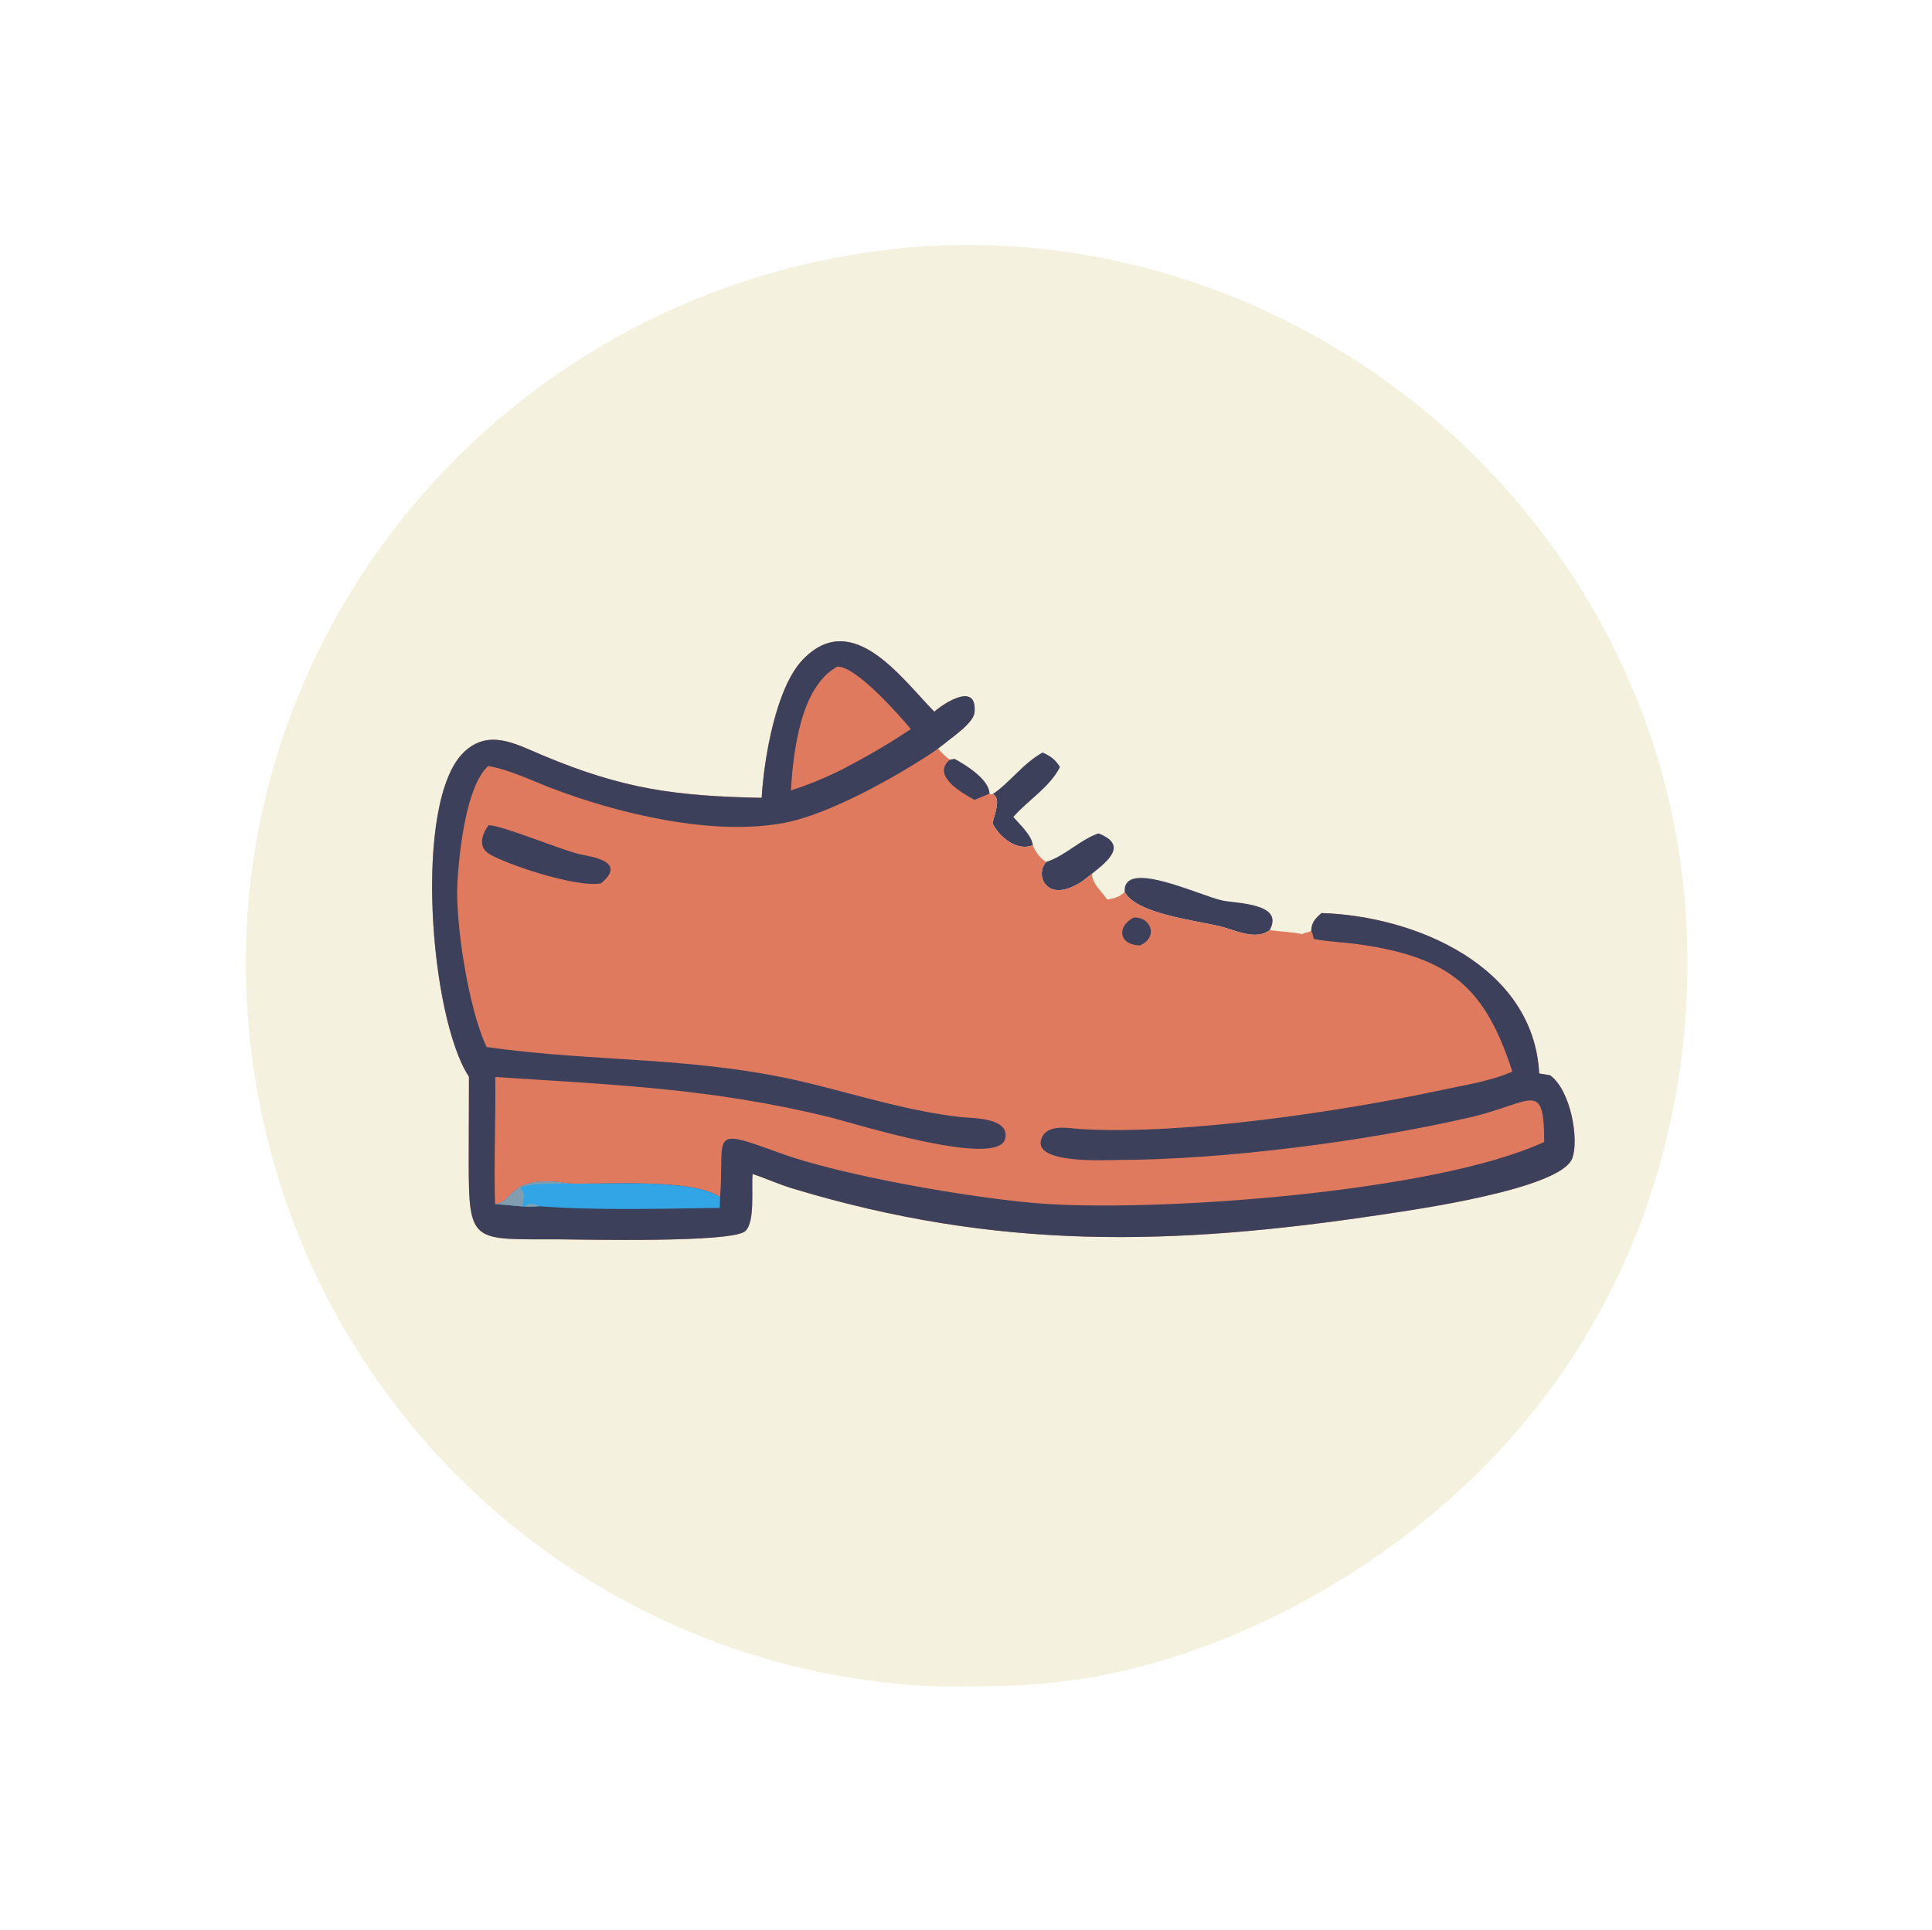
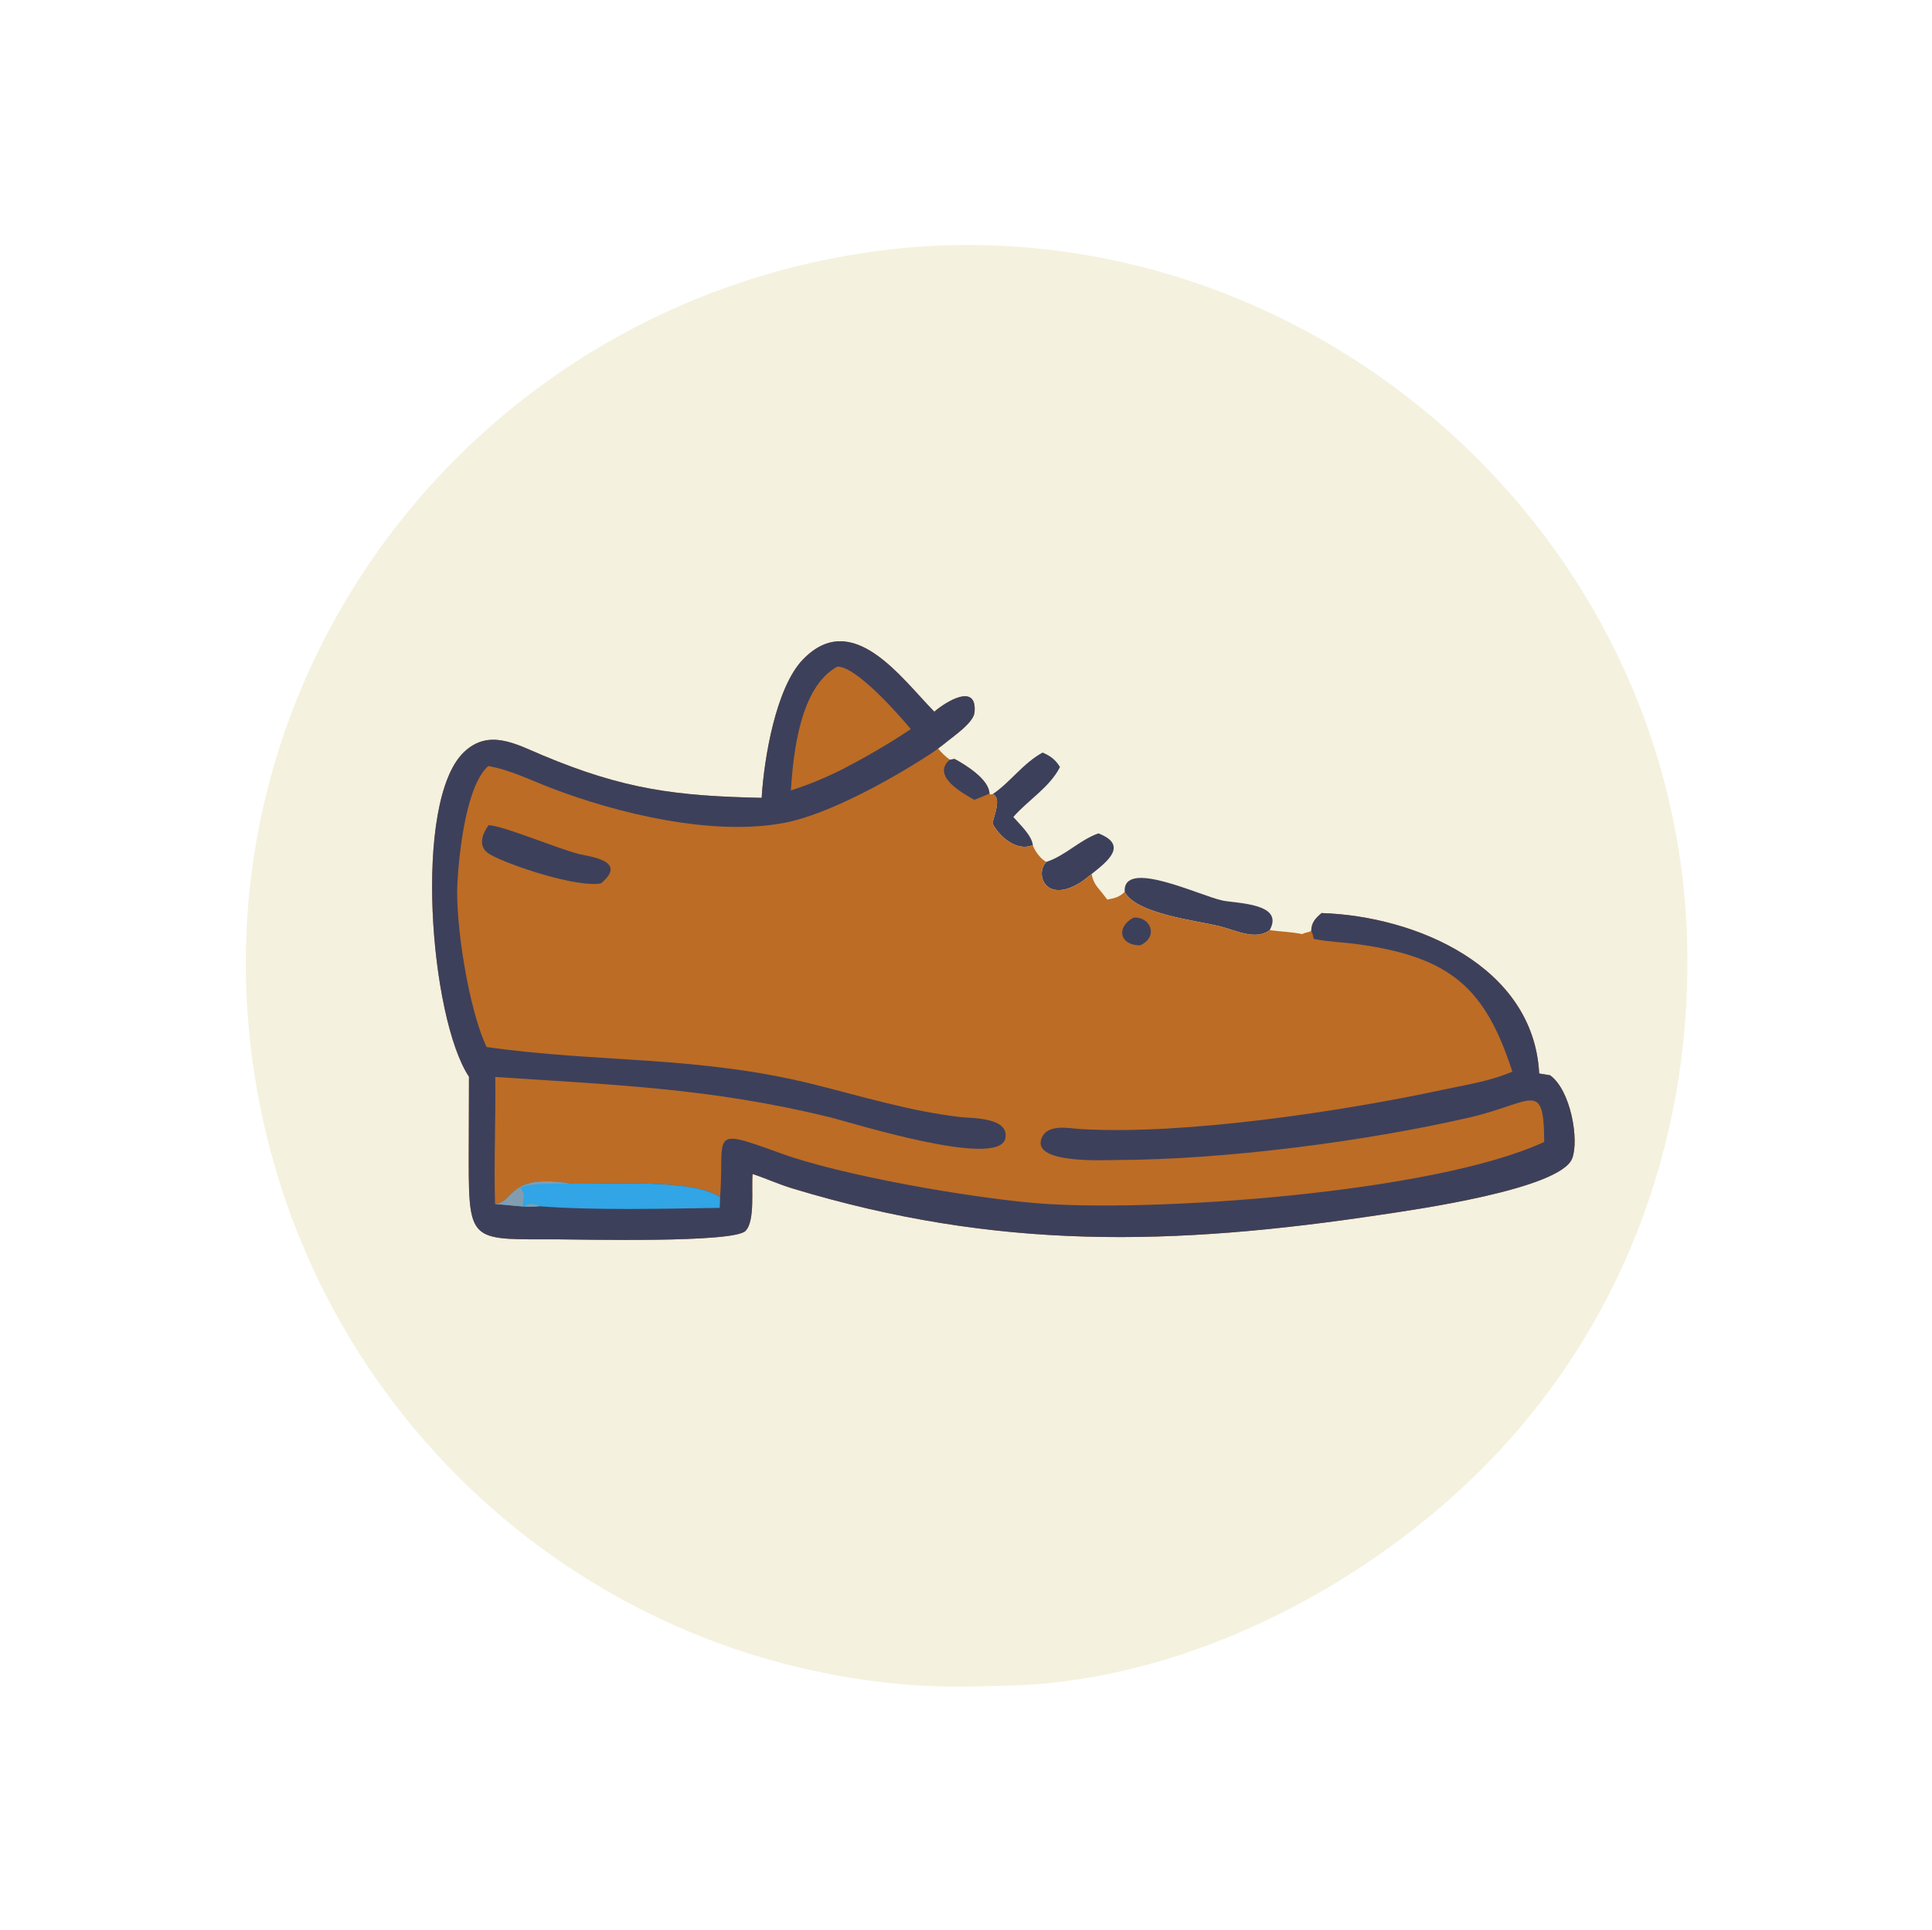
<svg xmlns="http://www.w3.org/2000/svg" width="1024" height="1023">
  <path fill="#F4F1DE" transform="scale(1.6 1.6)" d="M304.172 81.755C436.192 72.474 554.531 176.696 558.844 310.722C560.882 374.052 539.478 435.18 495.855 481.586C455.952 524.033 394.52 556.675 335.29 558.468C324.267 558.824 313.001 559.138 301.996 558.312C198.506 550.544 112.274 476.312 88.169 375.613C53.303 229.957 158.081 93.064 304.172 81.755Z" />
  <path fill="#3D405B" transform="scale(1.6 1.6)" d="M346.618 285.579C353.021 283.469 357.499 278.398 363.865 276.126C373.898 280.015 366.816 285.453 361.629 289.591L358.801 291.812C346.656 300.091 342.552 289.763 346.618 285.579Z" />
  <path fill="#3D405B" transform="scale(1.6 1.6)" d="M345.37 249.348C348.01 250.487 349.623 251.692 351.139 254.148C347.716 260.902 340.569 265.093 335.687 270.696C337.795 273.174 341.748 276.703 342.151 280.025C336.86 282.284 331.086 277.284 328.78 272.855C329.208 270.314 331.891 264.472 328.866 263.12C334.803 259.055 338.797 252.978 345.37 249.348Z" />
  <path fill="#3D405B" transform="scale(1.6 1.6)" d="M372.563 295.537C371.883 284.321 397.237 296.716 404.942 298.374C409.661 299.389 425.594 299.197 420.595 308.2C415.8 311.765 409.147 308.115 403.86 306.86C395.807 304.949 376.366 302.735 372.563 295.537Z" />
-   <path fill="#E07A5F" transform="scale(1.6 1.6)" d="M252.311 264.36C253.069 251.484 256.996 227.756 266.032 218.461C282.439 201.585 298.51 224.621 309.503 235.817C313.082 232.682 323.783 225.921 322.818 236.076C322.49 239.537 315.563 244.136 313.023 246.285L310.761 248.022C311.872 249.389 313.222 250.715 314.67 251.726L316.227 251.467C319.943 253.488 327.615 258.195 327.781 262.962L328.104 263.257L328.866 263.12C331.891 264.472 329.208 270.314 328.78 272.855C331.086 277.284 336.86 282.284 342.151 280.025C342.491 281.651 344.982 284.923 346.618 285.579C342.552 289.763 346.656 300.091 358.801 291.812L361.629 289.591C361.901 291.163 362.363 292.366 363.309 293.659C364.493 295.114 365.671 296.568 366.803 298.065C369.293 297.594 370.652 297.319 372.563 295.537C376.366 302.735 395.807 304.949 403.86 306.86C409.147 308.115 415.8 311.765 420.595 308.2C424.174 308.684 427.799 308.764 431.342 309.499C432.329 308.989 433.47 308.932 434.367 308.485C434.385 305.735 435.746 304.256 437.793 302.534C468.847 303.519 508.031 320.051 509.877 355.691L513.478 356.281C520.366 361.235 523.124 377.666 520.826 383.797C516.975 394.073 467.884 400.925 457.606 402.47C388.341 412.883 330.286 414.33 262.424 393.751C257.972 392.401 253.733 390.444 249.313 388.988C248.82 393.712 250.225 404.669 246.922 407.887C242.804 411.899 192.351 410.672 185.246 410.648C156.392 410.55 155.28 412.381 155.272 384.997L155.351 356.758C142.448 337.359 136.688 265.43 153.7 249.198C161.911 241.364 170.922 246.55 179.574 250.189C206.783 261.634 224.105 263.758 252.311 264.36Z" />
+   <path fill="#BC6C25" transform="scale(1.6 1.6)" d="M252.311 264.36C253.069 251.484 256.996 227.756 266.032 218.461C282.439 201.585 298.51 224.621 309.503 235.817C313.082 232.682 323.783 225.921 322.818 236.076C322.49 239.537 315.563 244.136 313.023 246.285L310.761 248.022C311.872 249.389 313.222 250.715 314.67 251.726L316.227 251.467C319.943 253.488 327.615 258.195 327.781 262.962L328.104 263.257L328.866 263.12C331.891 264.472 329.208 270.314 328.78 272.855C331.086 277.284 336.86 282.284 342.151 280.025C342.491 281.651 344.982 284.923 346.618 285.579C342.552 289.763 346.656 300.091 358.801 291.812L361.629 289.591C361.901 291.163 362.363 292.366 363.309 293.659C364.493 295.114 365.671 296.568 366.803 298.065C369.293 297.594 370.652 297.319 372.563 295.537C376.366 302.735 395.807 304.949 403.86 306.86C409.147 308.115 415.8 311.765 420.595 308.2C424.174 308.684 427.799 308.764 431.342 309.499C432.329 308.989 433.47 308.932 434.367 308.485C434.385 305.735 435.746 304.256 437.793 302.534C468.847 303.519 508.031 320.051 509.877 355.691L513.478 356.281C520.366 361.235 523.124 377.666 520.826 383.797C516.975 394.073 467.884 400.925 457.606 402.47C388.341 412.883 330.286 414.33 262.424 393.751C257.972 392.401 253.733 390.444 249.313 388.988C248.82 393.712 250.225 404.669 246.922 407.887C242.804 411.899 192.351 410.672 185.246 410.648C156.392 410.55 155.28 412.381 155.272 384.997L155.351 356.758C142.448 337.359 136.688 265.43 153.7 249.198C161.911 241.364 170.922 246.55 179.574 250.189C206.783 261.634 224.105 263.758 252.311 264.36Z" />
  <path fill="#3D405B" transform="scale(1.6 1.6)" d="M375.493 304.053C381.049 303.58 384.018 310.371 377.636 313.252C370.575 313.122 369.851 307.006 375.493 304.053Z" />
  <path fill="#3D405B" transform="scale(1.6 1.6)" d="M316.227 251.467C319.943 253.488 327.615 258.195 327.781 262.962C326.126 263.683 324.442 264.345 322.772 265.027C318.887 262.816 309.21 257.518 313.998 252.289L314.67 251.726L316.227 251.467Z" />
  <path fill="#3D405B" transform="scale(1.6 1.6)" d="M161.849 273.425C166.442 273.493 184.5 281.104 191.727 282.964C195.078 283.826 208.2 285.082 199.115 292.68C191.477 294.322 167.95 286.51 162.104 282.972C158.259 280.644 159.597 276.467 161.849 273.425Z" />
  <path fill="#3D405B" transform="scale(1.6 1.6)" d="M252.311 264.36C253.069 251.484 256.996 227.756 266.032 218.461C282.439 201.585 298.51 224.621 309.503 235.817C313.082 232.682 323.783 225.921 322.818 236.076C322.49 239.537 315.563 244.136 313.023 246.285L310.761 248.022L309.156 249.184C296.551 257.538 274.808 269.774 259.9 272.628C236.265 277.153 204.877 269.686 182.41 261.044C175.727 258.473 168.798 255.009 161.729 253.821C154.27 260.511 152.055 283.1 151.521 292.56C150.78 305.681 155.179 334.293 161.199 346.914C198.066 352.211 231.101 349.682 269.687 359.32C285.589 363.292 301.572 368.203 317.913 370.101C321.87 370.561 334.493 370.134 333.015 377.217C330.897 387.367 282.135 371.955 274.82 370.165C235.458 360.535 203.357 359.467 164.063 356.841C164.254 370.867 163.578 384.992 163.99 398.992C170.54 398.372 168.125 388.785 188.807 392.164C201.396 392.46 229.614 390.418 238.548 396.685C240.082 375.623 234.487 373.362 258.55 382.114C279.12 389.595 321.031 396.76 342.875 398.633C380.585 401.868 474.794 395.388 511.531 378.376C511.487 357.321 507.602 365.479 486.697 370.291C452.032 378.269 405.459 384.261 369.945 384.355C366.522 384.364 342.107 385.769 344.938 377.431C346.724 372.173 353.956 373.867 358.044 374.109C392.293 376.136 444.608 368.256 478.072 361.064C485.759 359.412 493.732 358.232 500.986 355.07C492.062 327.538 480.729 317.231 450.177 312.905C445.343 312.22 440.406 312.106 435.609 311.177L435.2 311.094C434.993 310.193 434.85 309.286 434.367 308.485C434.385 305.735 435.746 304.256 437.793 302.534C468.847 303.519 508.031 320.051 509.877 355.691L513.478 356.281C520.366 361.235 523.124 377.666 520.826 383.797C516.975 394.073 467.884 400.925 457.606 402.47C388.341 412.883 330.286 414.33 262.424 393.751C257.972 392.401 253.733 390.444 249.313 388.988C248.82 393.712 250.225 404.669 246.922 407.887C242.804 411.899 192.351 410.672 185.246 410.648C156.392 410.55 155.28 412.381 155.272 384.997L155.351 356.758C142.448 337.359 136.688 265.43 153.7 249.198C161.911 241.364 170.922 246.55 179.574 250.189C206.783 261.634 224.105 263.758 252.311 264.36Z" />
  <path fill="#31A5E5" transform="scale(1.6 1.6)" d="M163.99 398.992C170.54 398.372 168.125 388.785 188.807 392.164C201.396 392.46 229.614 390.418 238.548 396.685L238.415 400.223C219.579 400.48 197.237 401.112 178.63 399.676C173.827 400.206 168.801 399.17 163.99 398.992Z" />
  <path fill="#829DAF" transform="scale(1.6 1.6)" d="M163.99 398.992C170.54 398.372 168.125 388.785 188.807 392.164C185.277 392.301 175.188 391.817 172.44 393.541L172.989 394.54C173.333 395.17 173.541 395.578 173.554 396.32L173.588 396.014C172.414 404.113 173.375 396.605 178.63 399.676C173.827 400.206 168.801 399.17 163.99 398.992Z" />
-   <path fill="#E07A5F" transform="scale(1.6 1.6)" d="M277.363 220.888C283.487 220.629 297.701 236.738 301.712 241.57C294.464 246.462 286.932 250.784 279.184 254.831C273.691 257.595 267.84 260.035 261.979 261.891C262.799 249.426 265.034 227.612 277.363 220.888Z" />
+   <path fill="#BC6C25" transform="scale(1.6 1.6)" d="M277.363 220.888C283.487 220.629 297.701 236.738 301.712 241.57C294.464 246.462 286.932 250.784 279.184 254.831C273.691 257.595 267.84 260.035 261.979 261.891C262.799 249.426 265.034 227.612 277.363 220.888Z" />
</svg>
